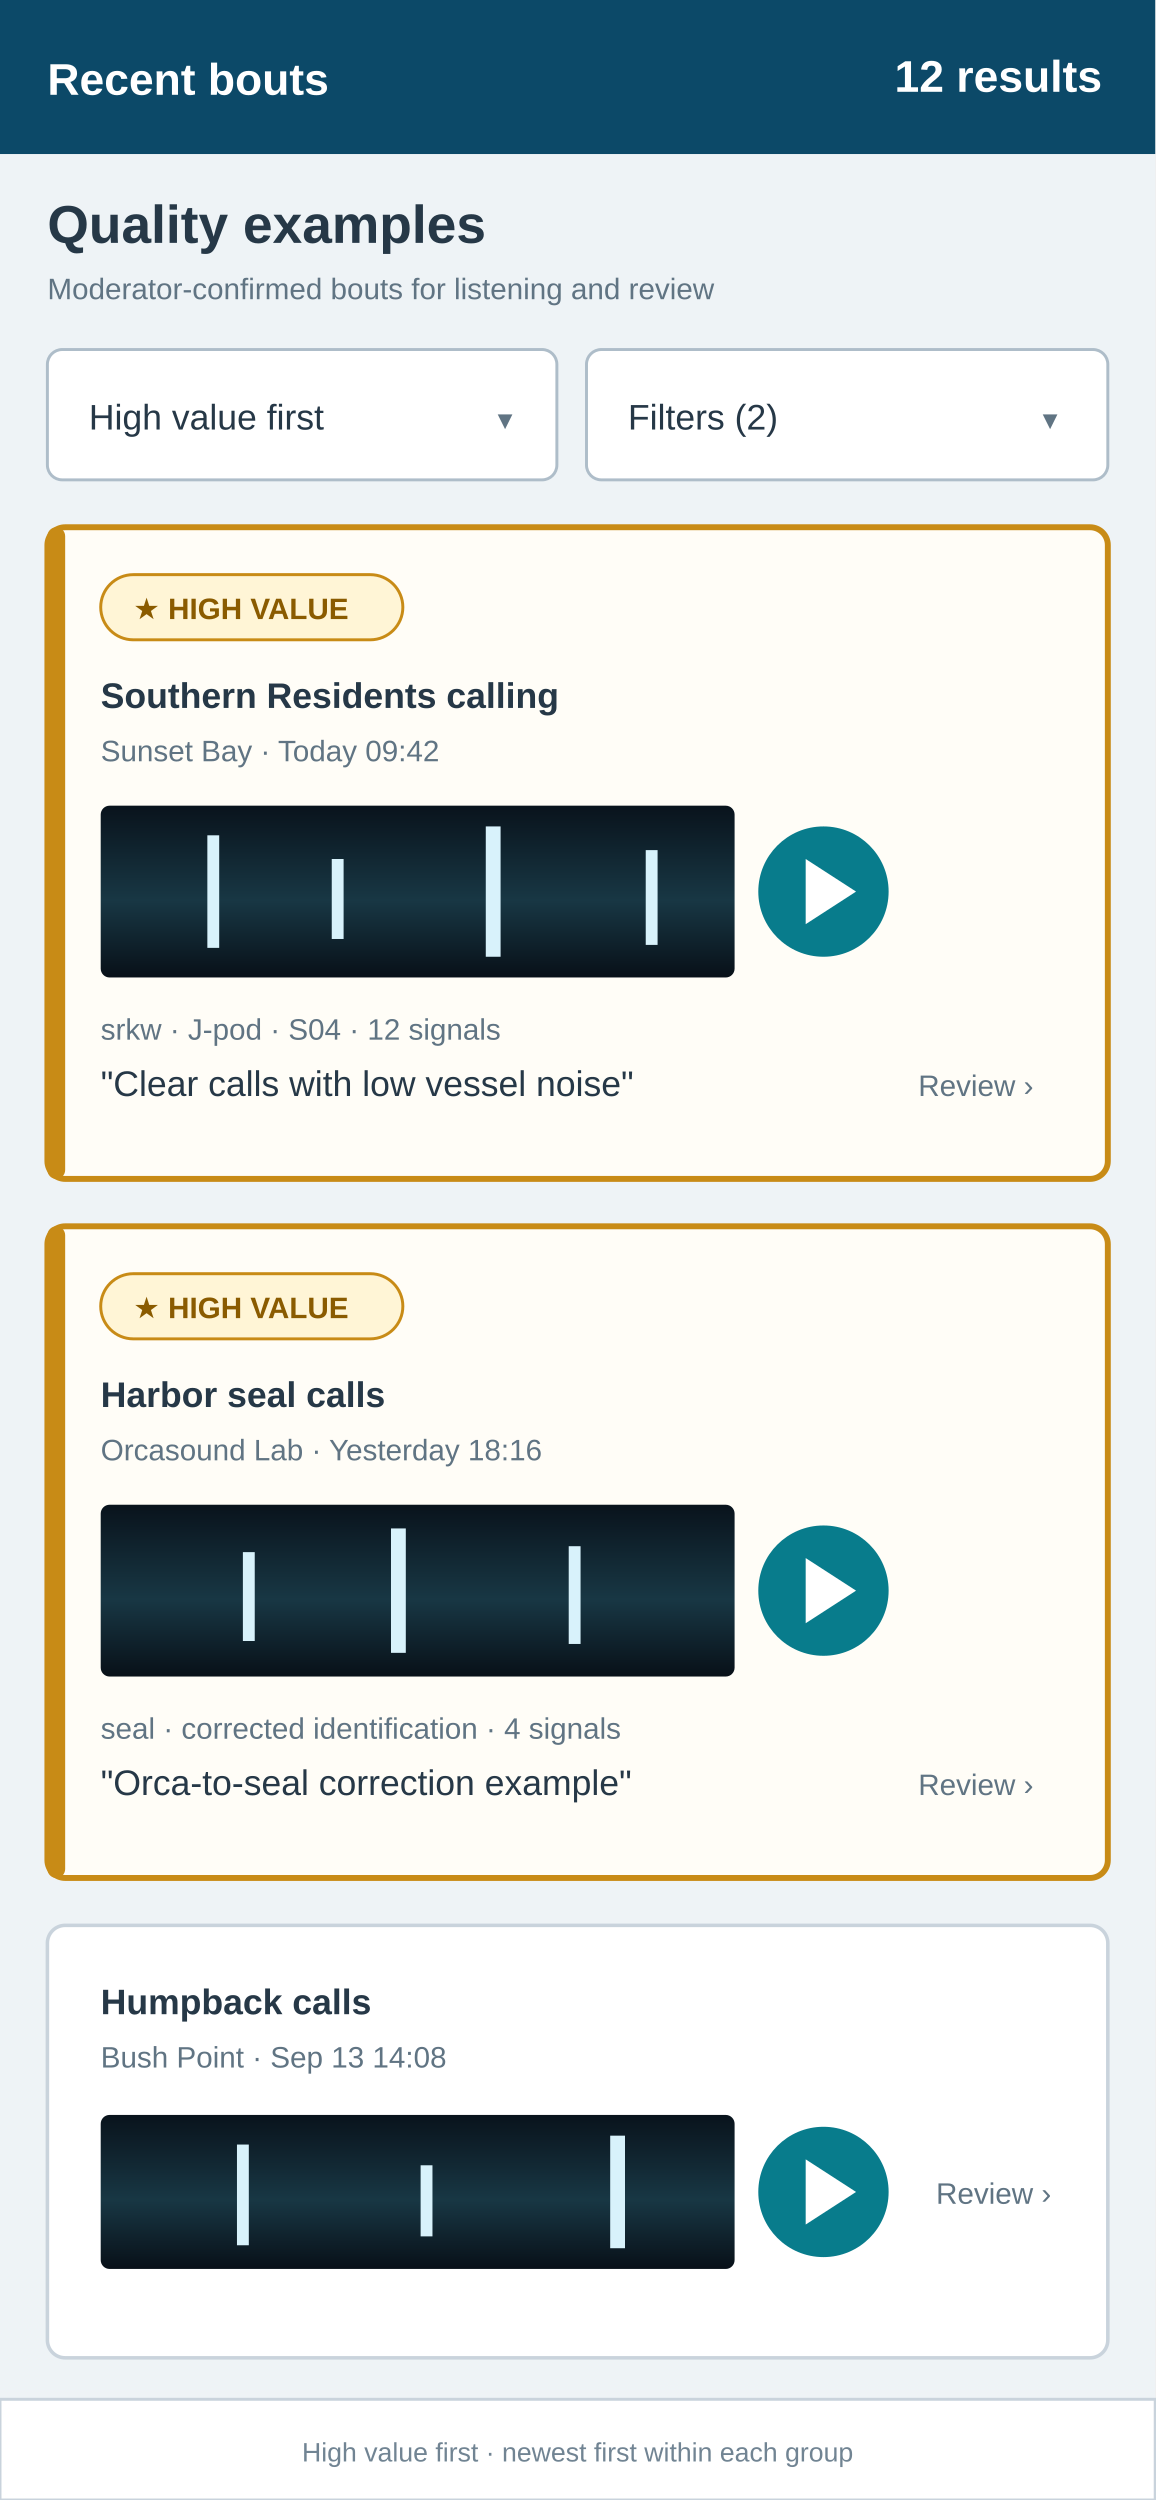
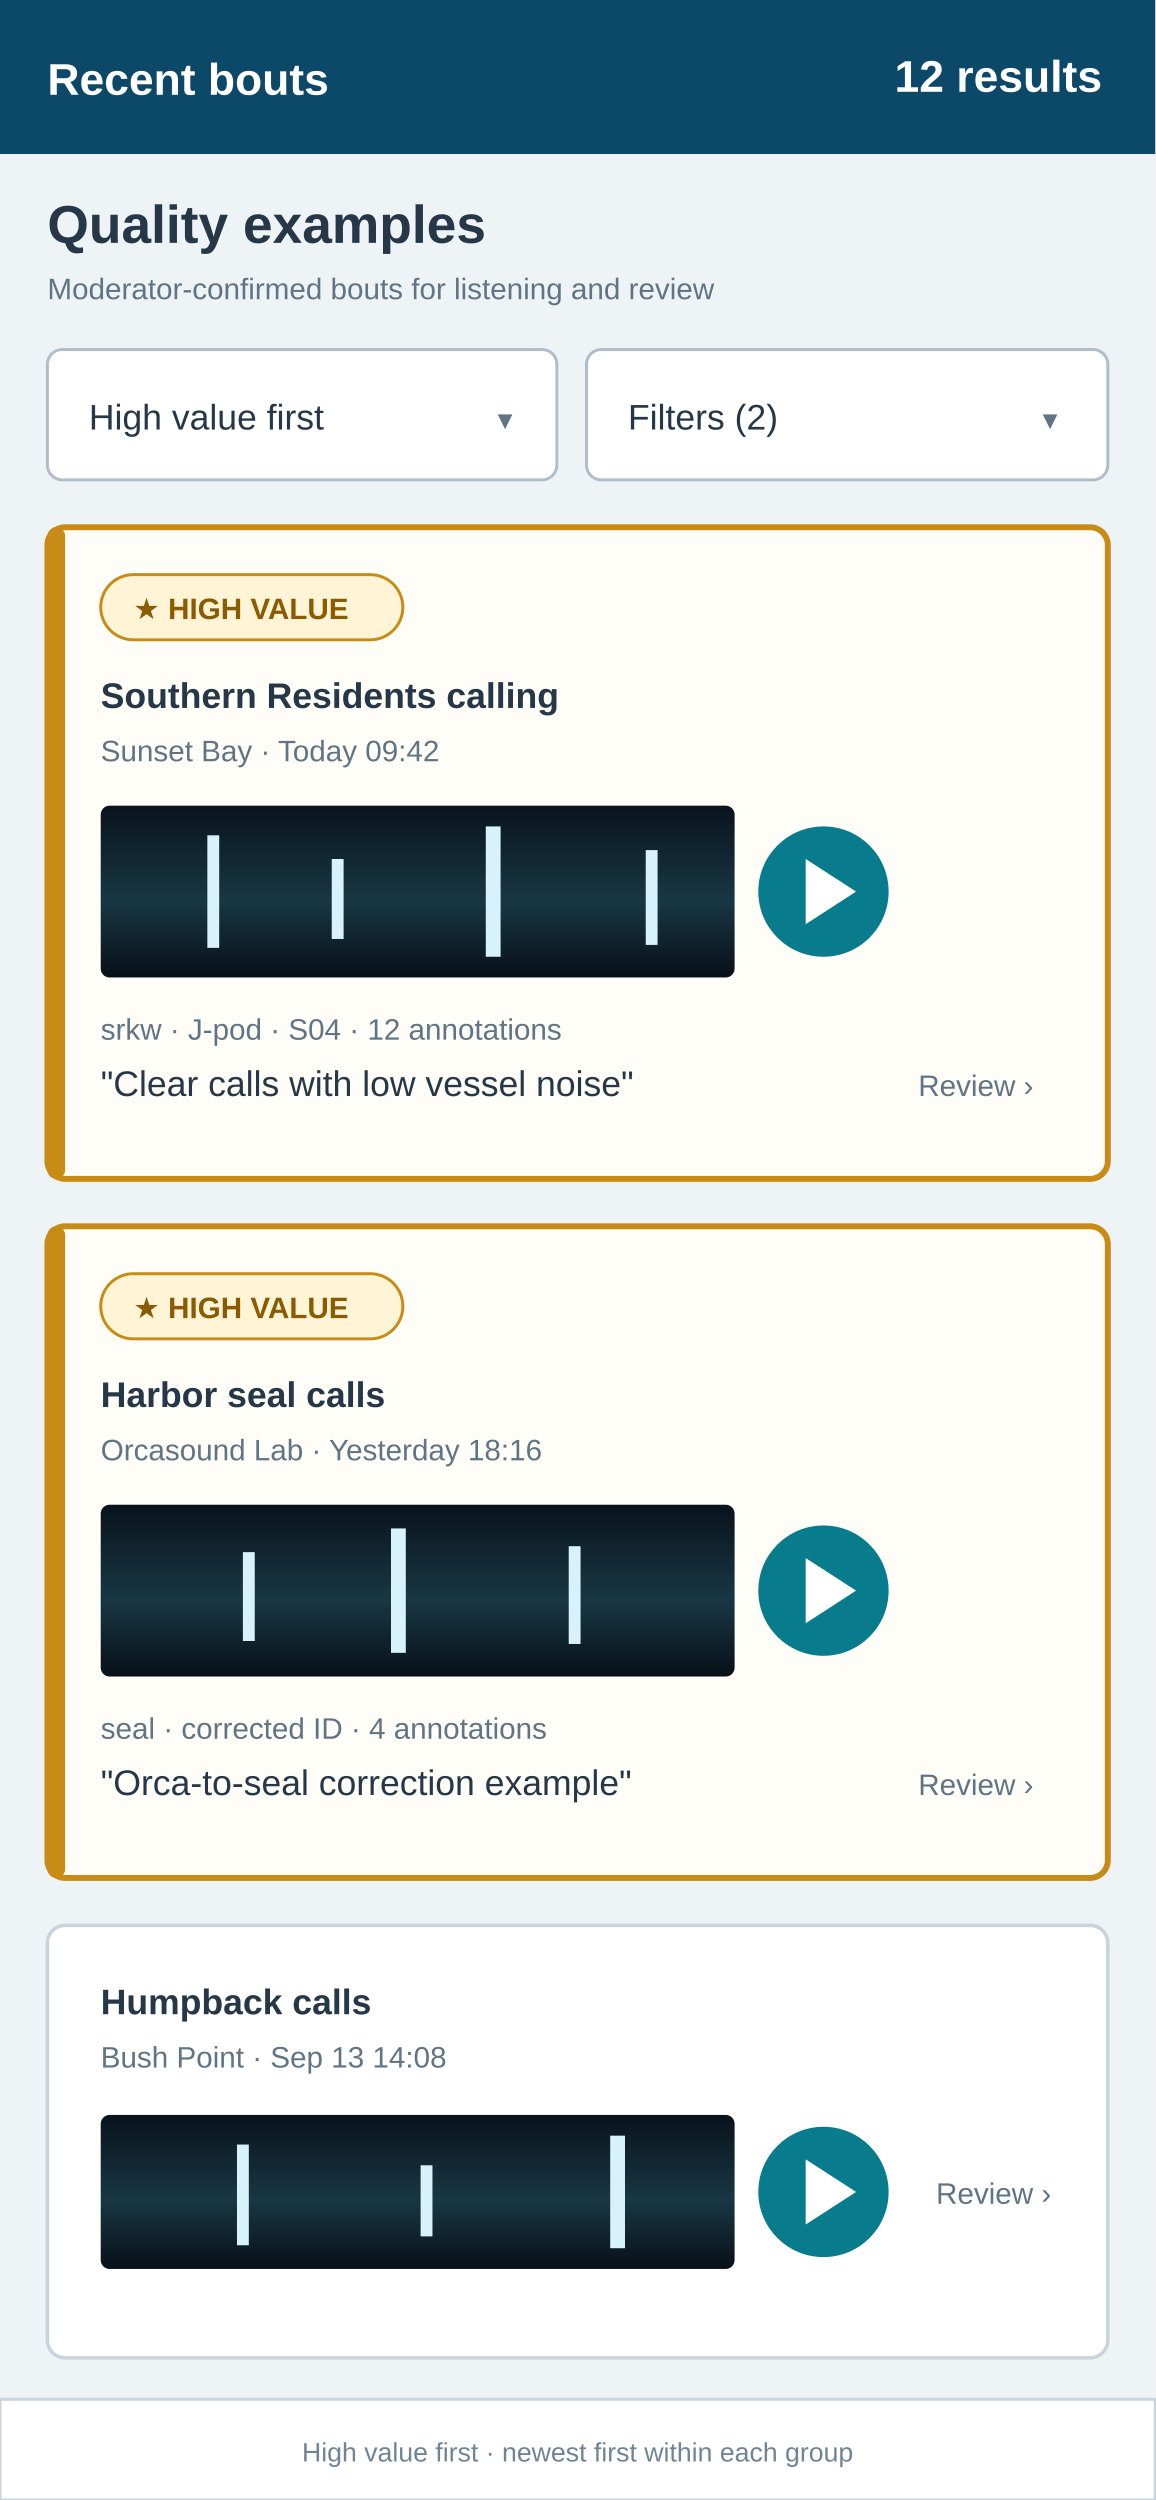
<svg xmlns="http://www.w3.org/2000/svg" width="390" height="844" viewBox="0 0 390 844" font-family="Segoe UI, Arial, sans-serif">
  <defs>
    <style>
      .panel{fill:#fff;stroke:#c9d3dc;stroke-width:1.2}.navy{fill:#0c4968}.title{fill:#fff;font-size:15px;font-weight:700}.heading{fill:#263847;font-size:18px;font-weight:700}.label{fill:#263847;font-size:12px}.small{fill:#607483;font-size:10px}.tiny{fill:#718493;font-size:9px}.outline{fill:#fff;stroke:#aebdc9}.gold{fill:#fff5d6;stroke:#c88b16}.goldText{fill:#8a5b00;font-size:10px;font-weight:700}.button{fill:#087c8c}
    </style>
    <linearGradient id="spec" x1="0" y1="0" x2="0" y2="1">
      <stop offset="0" stop-color="#09131c" />
      <stop offset=".55" stop-color="#183744" />
      <stop offset="1" stop-color="#081018" />
    </linearGradient>
  </defs>
  <rect width="390" height="844" fill="#eef3f6" />
  <rect width="390" height="52" class="navy" />
  <text x="16" y="32" class="title">Recent bouts</text>
  <text x="302" y="31" class="title" font-size="11">12 results</text>
  <text x="16" y="82" class="heading">Quality examples</text>
  <text x="16" y="101" class="small">Moderator-confirmed bouts for listening and review</text>
  <rect x="16" y="118" width="172" height="44" rx="5" class="outline" />
  <text x="30" y="145" class="label">High value first</text>
  <text x="168" y="145" class="small">▾</text>
  <rect x="198" y="118" width="176" height="44" rx="5" class="outline" />
  <text x="212" y="145" class="label">Filters (2)</text>
  <text x="352" y="145" class="small">▾</text>
  <rect x="16" y="178" width="358" height="220" rx="6" fill="#fffdf7" stroke="#c88b16" stroke-width="2" />
  <rect x="16" y="178" width="6" height="220" rx="3" fill="#c88b16" />
  <rect x="34" y="194" width="102" height="22" rx="11" class="gold" />
  <text x="45" y="209" class="goldText">★ HIGH VALUE</text>
  <text x="34" y="239" class="label" font-weight="700">Southern Residents calling</text>
  <text x="34" y="257" class="small">Sunset Bay · Today 09:42</text>
  <rect x="34" y="272" width="214" height="58" rx="3" fill="url(#spec)" />
  <g fill="#d8f2fb">
    <rect x="70" y="282" width="4" height="38" />
    <rect x="112" y="290" width="4" height="27" />
    <rect x="164" y="279" width="5" height="44" />
    <rect x="218" y="287" width="4" height="32" />
  </g>
  <circle cx="278" cy="301" r="22" class="button" />
  <path d="M272 290l17 11-17 11z" fill="#fff" />
-   <text x="34" y="351" class="small">srkw · J-pod · S04 · 12 signals</text>
+   <text x="34" y="351" class="small">srkw · J-pod · S04 · 12 annotations</text>
  <text x="34" y="370" class="label">"Clear calls with low vessel noise"</text>
  <text x="310" y="370" class="small">Review ›</text>
  <rect x="16" y="414" width="358" height="220" rx="6" fill="#fffdf7" stroke="#c88b16" stroke-width="2" />
  <rect x="16" y="414" width="6" height="220" rx="3" fill="#c88b16" />
  <rect x="34" y="430" width="102" height="22" rx="11" class="gold" />
  <text x="45" y="445" class="goldText">★ HIGH VALUE</text>
  <text x="34" y="475" class="label" font-weight="700">Harbor seal calls</text>
  <text x="34" y="493" class="small">Orcasound Lab · Yesterday 18:16</text>
  <rect x="34" y="508" width="214" height="58" rx="3" fill="url(#spec)" />
  <g fill="#d8f2fb">
    <rect x="82" y="524" width="4" height="30" />
    <rect x="132" y="516" width="5" height="42" />
    <rect x="192" y="522" width="4" height="33" />
  </g>
  <circle cx="278" cy="537" r="22" class="button" />
  <path d="M272 526l17 11-17 11z" fill="#fff" />
-   <text x="34" y="587" class="small">seal · corrected identification · 4 signals</text>
+   <text x="34" y="587" class="small">seal · corrected ID · 4 annotations</text>
  <text x="34" y="606" class="label">"Orca-to-seal correction example"</text>
  <text x="310" y="606" class="small">Review ›</text>
  <rect x="16" y="650" width="358" height="146" rx="6" class="panel" />
  <text x="34" y="680" class="label" font-weight="700">Humpback calls</text>
  <text x="34" y="698" class="small">Bush Point · Sep 13 14:08</text>
  <rect x="34" y="714" width="214" height="52" rx="3" fill="url(#spec)" />
  <g fill="#d8f2fb">
    <rect x="80" y="724" width="4" height="34" />
    <rect x="142" y="731" width="4" height="24" />
    <rect x="206" y="721" width="5" height="38" />
  </g>
  <circle cx="278" cy="740" r="22" class="button" />
  <path d="M272 729l17 11-17 11z" fill="#fff" />
  <text x="316" y="744" class="small">Review ›</text>
  <rect x="0" y="810" width="390" height="34" fill="#fff" stroke="#c9d3dc" />
  <text x="195" y="831" class="tiny" text-anchor="middle">High value first · newest first within each group</text>
</svg>
